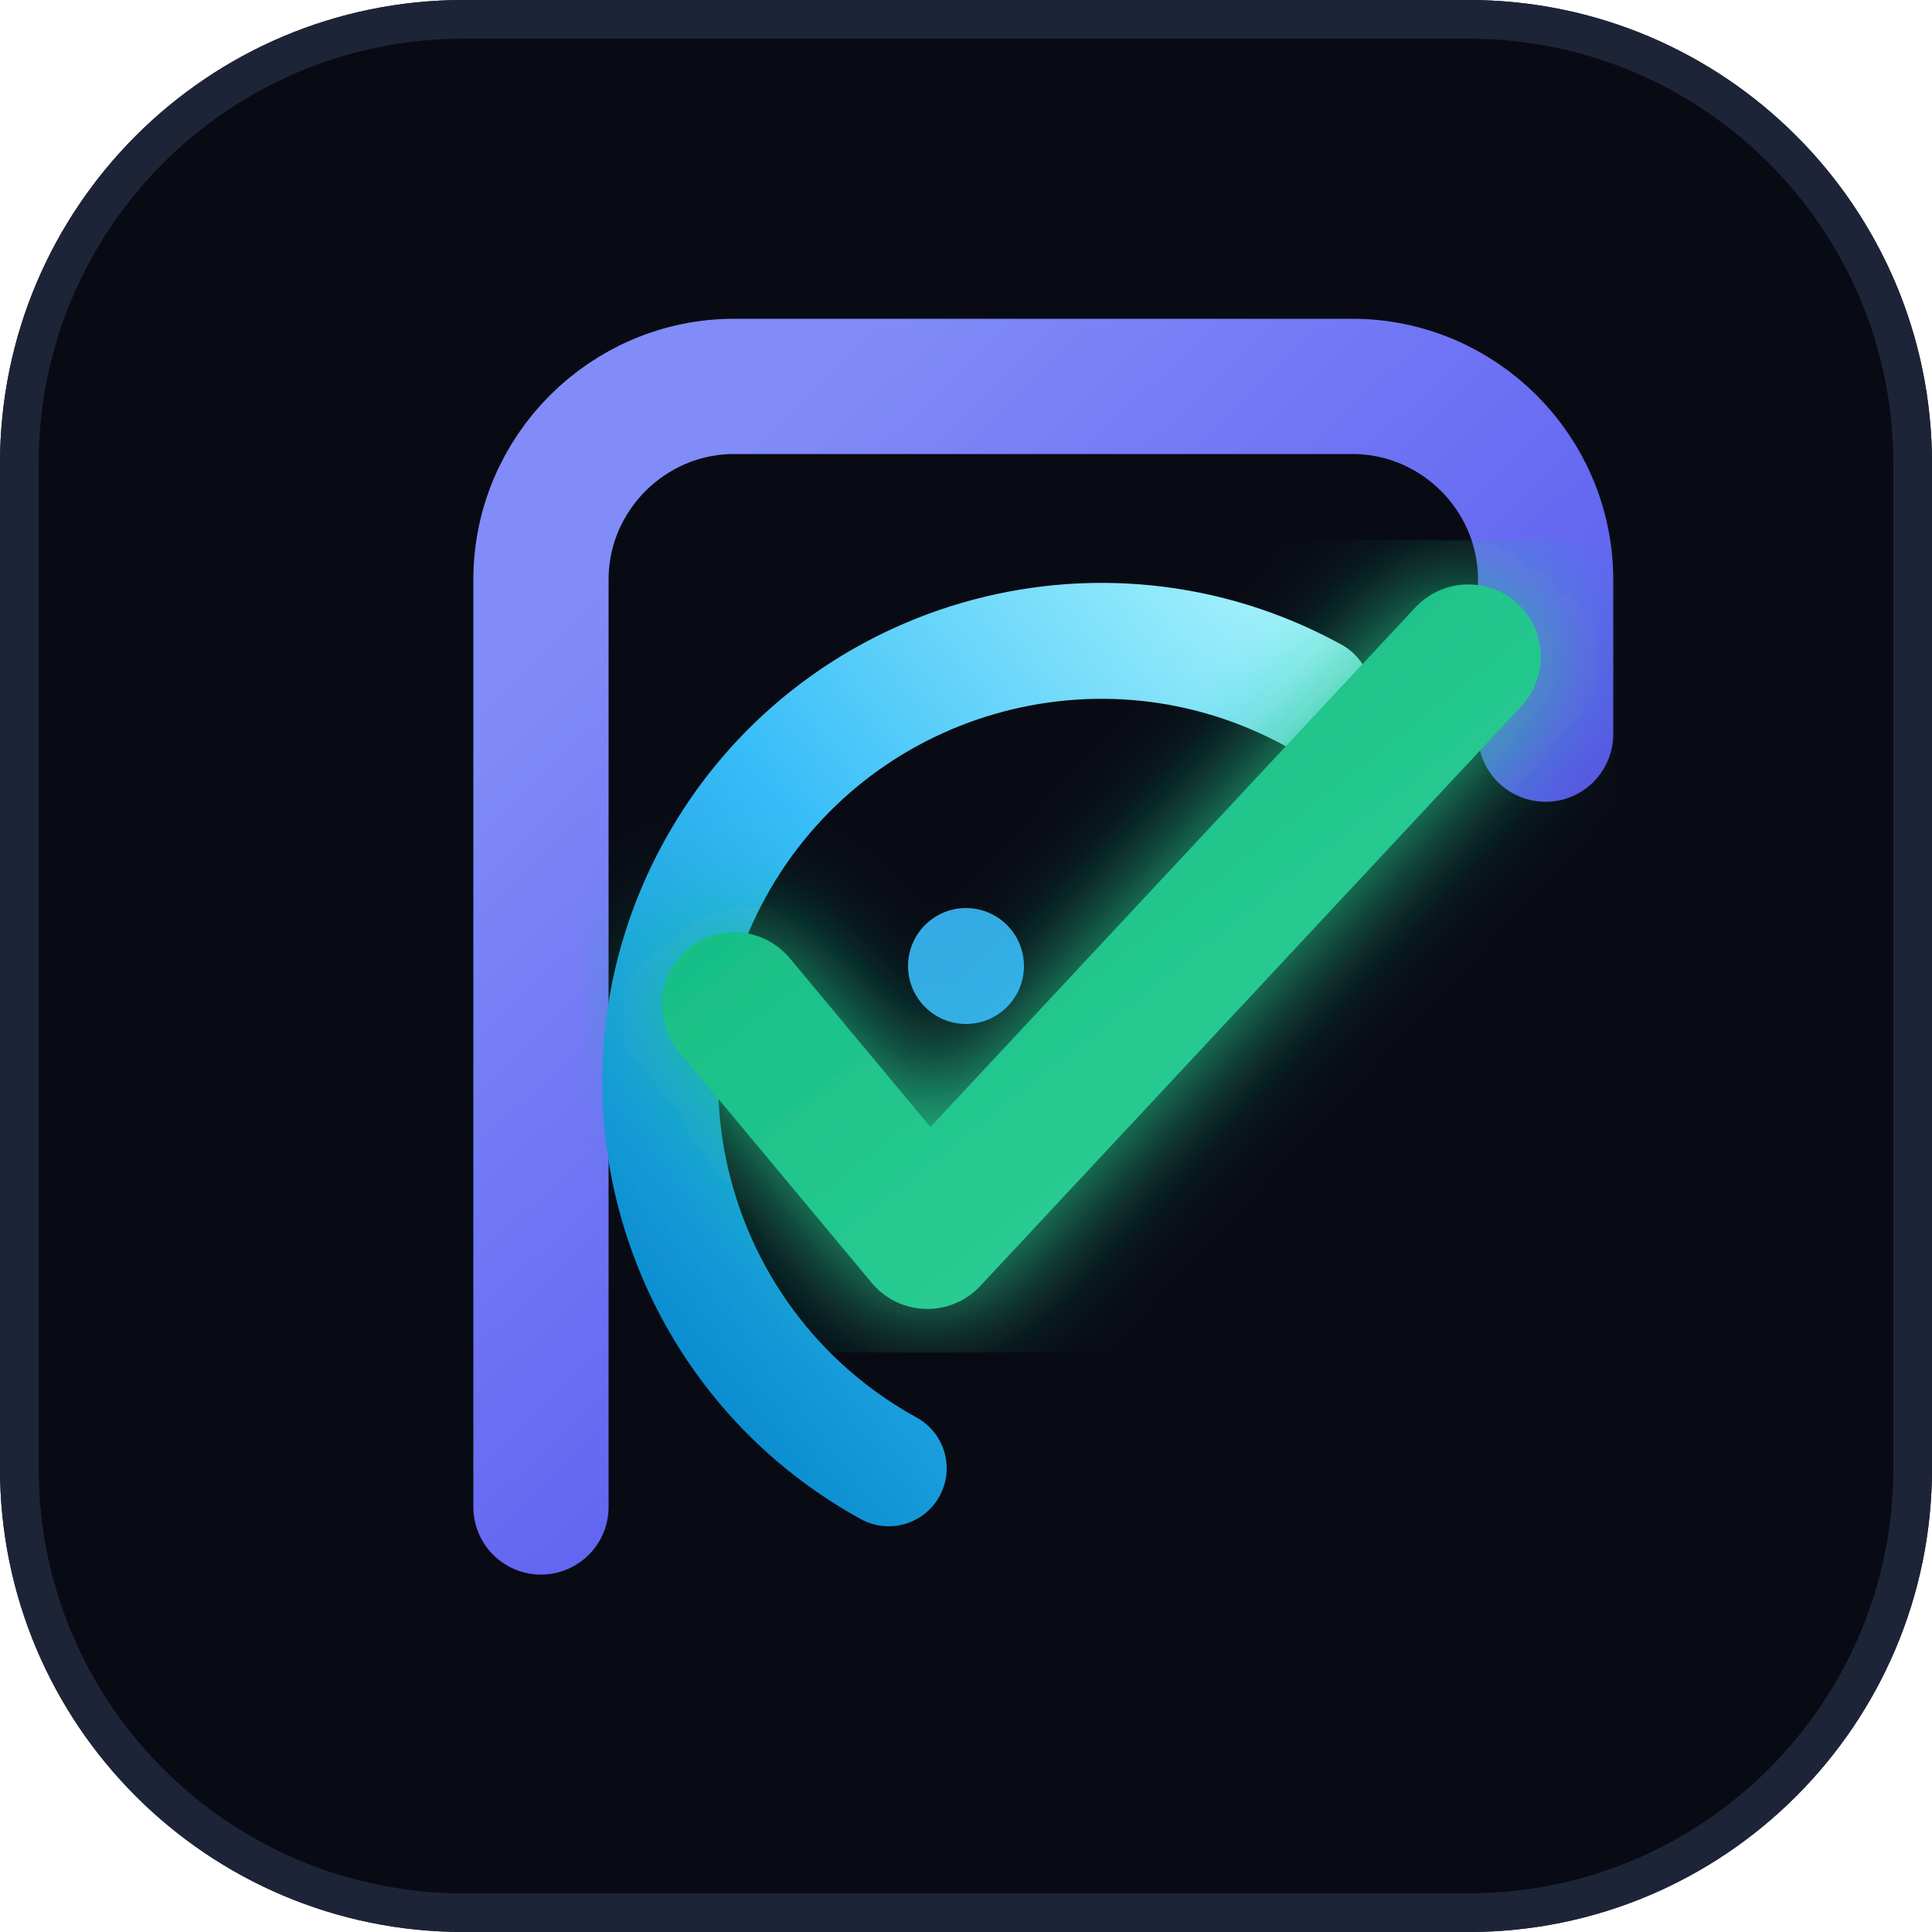
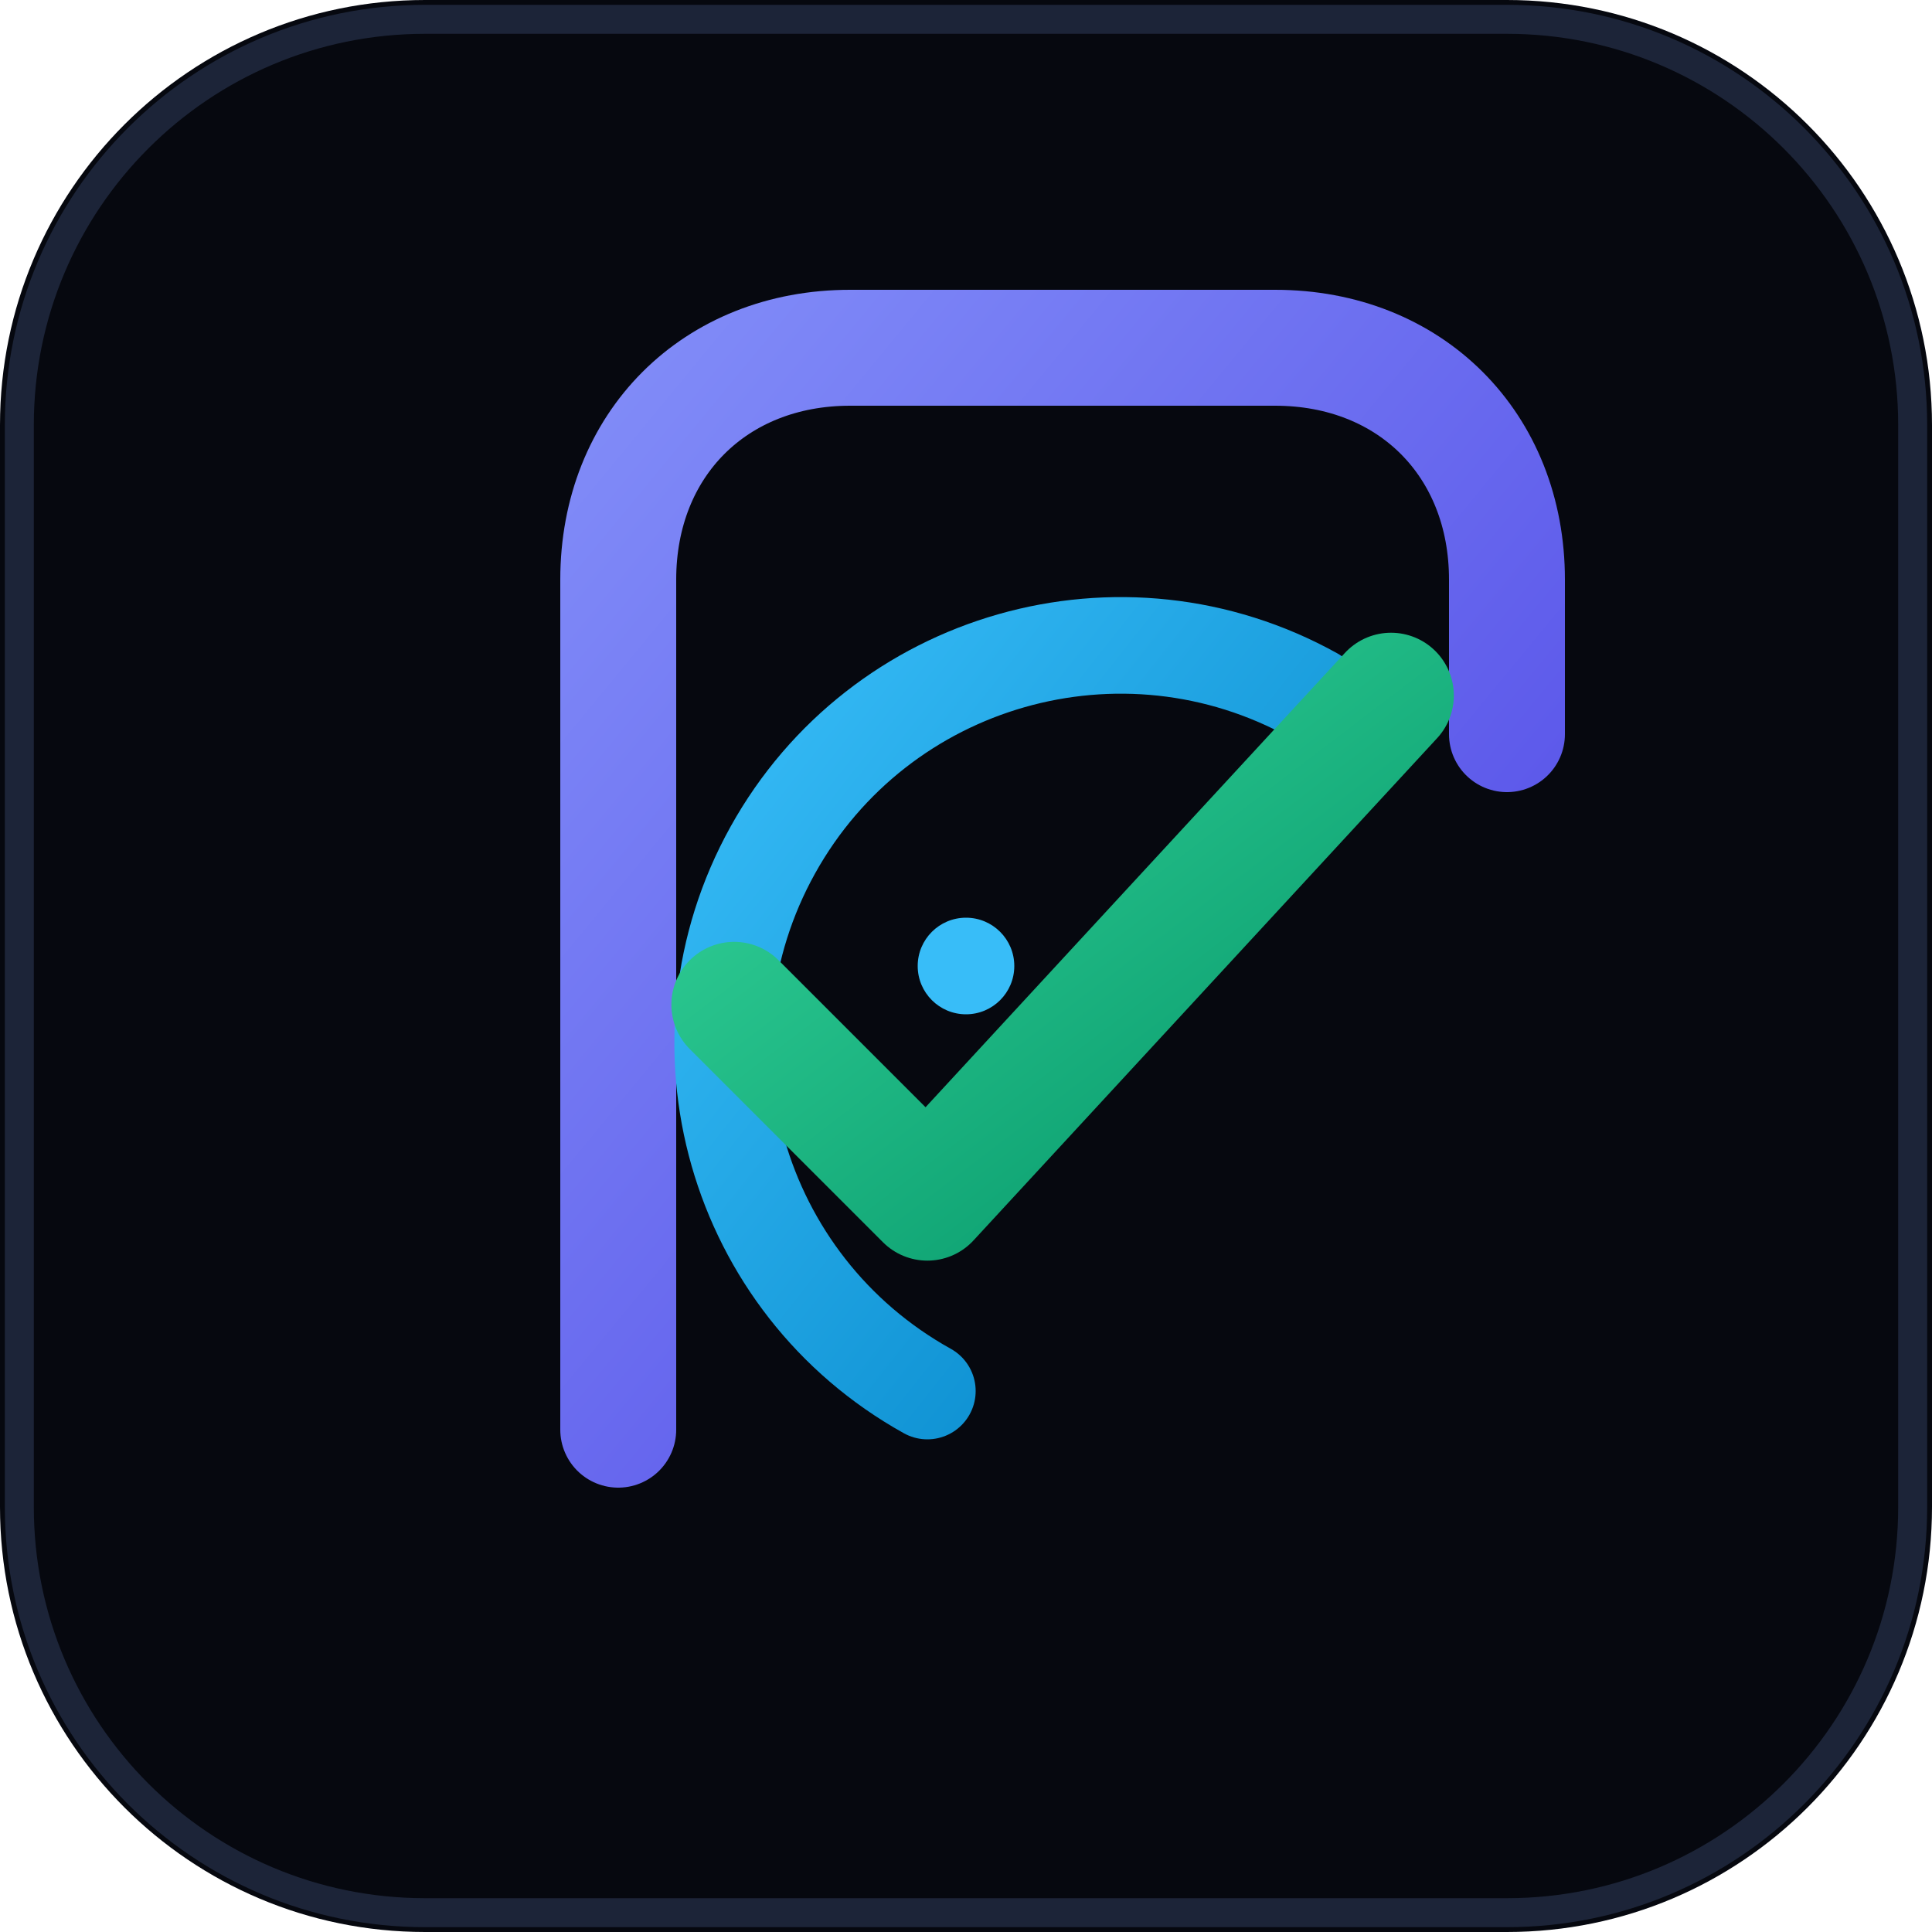
<svg xmlns="http://www.w3.org/2000/svg" viewBox="0 0 100 100" width="100%" height="100%" fill="none">
  <defs>
-     <linearGradient id="inklara-portal" x1="15%" y1="10%" x2="85%" y2="90%">
+     <linearGradient id="inklara-portal" x1="0%" y1="0%" x2="100%" y2="100%">
      <stop offset="0%" stop-color="#818cf8" />
-       <stop offset="60%" stop-color="#6366f1" />
-       <stop offset="100%" stop-color="#4338ca" />
+       <stop offset="100%" stop-color="#4f46e5" />
    </linearGradient>
-     <linearGradient id="inklara-lens" x1="0%" y1="100%" x2="100%" y2="0%">
-       <stop offset="0%" stop-color="#0284c7" />
-       <stop offset="50%" stop-color="#38bdf8" />
-       <stop offset="100%" stop-color="#a5f3fc" />
+     <linearGradient id="inklara-lens" x1="0%" y1="0%" x2="100%" y2="100%">
+       <stop offset="0%" stop-color="#38bdf8" />
+       <stop offset="100%" stop-color="#0284c7" />
    </linearGradient>
    <linearGradient id="inklara-verify" x1="0%" y1="0%" x2="100%" y2="100%">
-       <stop offset="0%" stop-color="#10b981" />
-       <stop offset="100%" stop-color="#34d399" />
+       <stop offset="0%" stop-color="#34d399" />
+       <stop offset="100%" stop-color="#059669" />
    </linearGradient>
-     <filter id="inklara-glow" x="-20%" y="-20%" width="140%" height="140%">
-       <feGaussianBlur stdDeviation="3" result="blur" />
-       <feComposite in="SourceGraphic" in2="blur" operator="over" />
-     </filter>
  </defs>
-   <rect width="100" height="100" rx="24" fill="#090b14" />
-   <rect width="98" height="98" x="1" y="1" rx="23" stroke="#1e2438" stroke-width="2" />
-   <path d="M 28 78 L 28 30 C 28 24.5 32.5 20 38 20 L 70 20 C 75.5 20 80 24.5 80 30 L 80 38" stroke="url(#inklara-portal)" stroke-width="7" stroke-linecap="round" stroke-linejoin="round" />
-   <path d="M 68 36 A 22 22 0 1 0 46 76" stroke="url(#inklara-lens)" stroke-width="6" stroke-linecap="round" stroke-dasharray="85 15" />
-   <path d="M 38 52 L 48 64 L 76 34" stroke="url(#inklara-verify)" stroke-width="7.5" stroke-linecap="round" stroke-linejoin="round" filter="url(#inklara-glow)" />
-   <circle cx="50" cy="50" r="3" fill="#38bdf8" opacity="0.9" />
+   <rect width="100" height="100" rx="22" fill="#06080f" />
+   <rect width="98" height="98" x="1" y="1" rx="21" stroke="#1c2438" stroke-width="1.5" />
+   <path id="inklara-portal" d="M 32 74 L 32 30 C 32 23 37 18 44 18 L 66 18 C 73 18 78 23 78 30 L 78 38" stroke="url(#inklara-portal)" stroke-width="6" stroke-linecap="round" stroke-linejoin="round" />
+   <path id="inklara-lens" d="M 68 36 A 20 20 0 1 0 48 72" stroke="url(#inklara-lens)" stroke-width="5" stroke-linecap="round" />
+   <path id="inklara-verify" d="M 38 52 L 48 62 L 72 36" stroke="url(#inklara-verify)" stroke-width="6.5" stroke-linecap="round" stroke-linejoin="round" />
+   <circle cx="50" cy="50" r="2.5" fill="#38bdf8" />
</svg>
